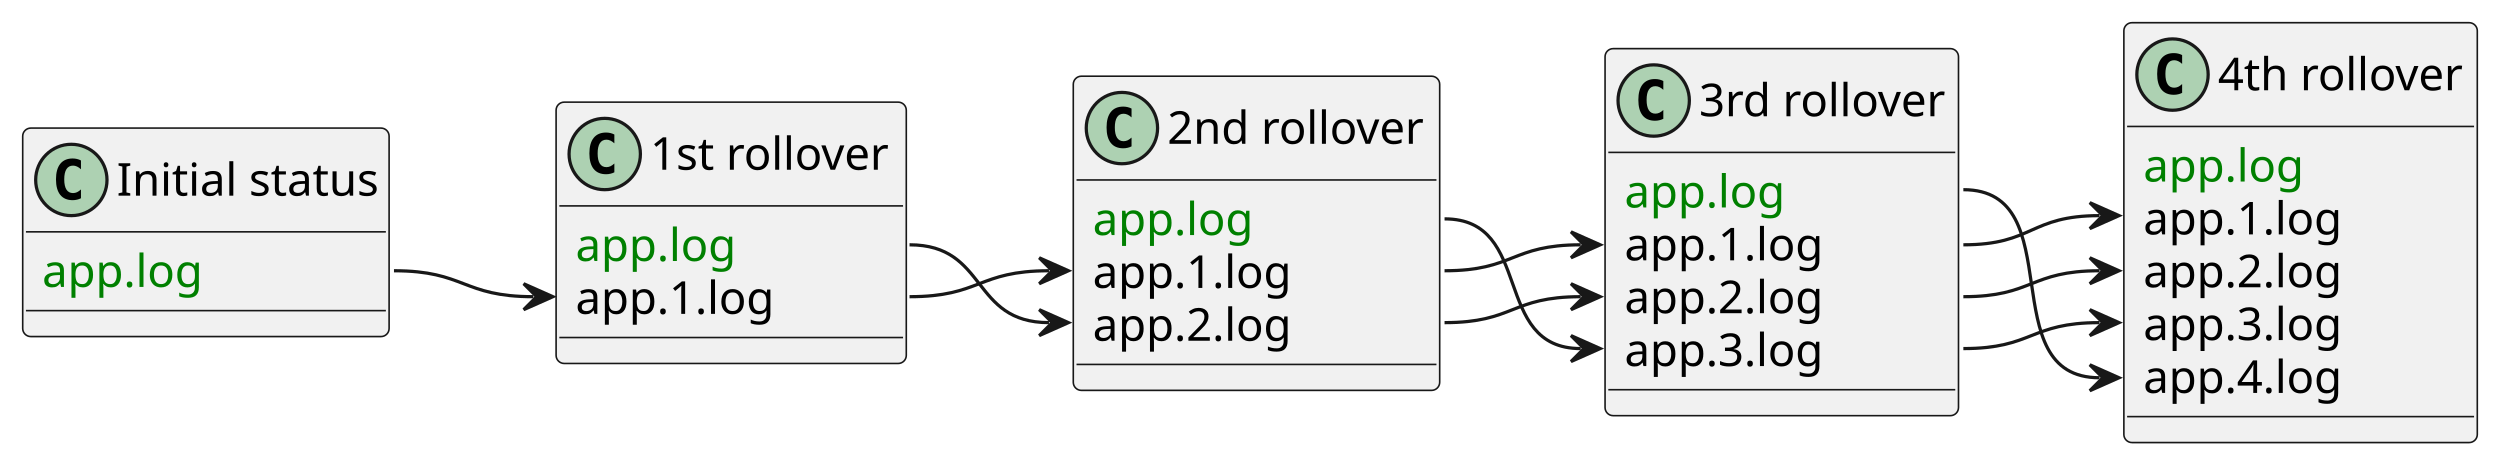
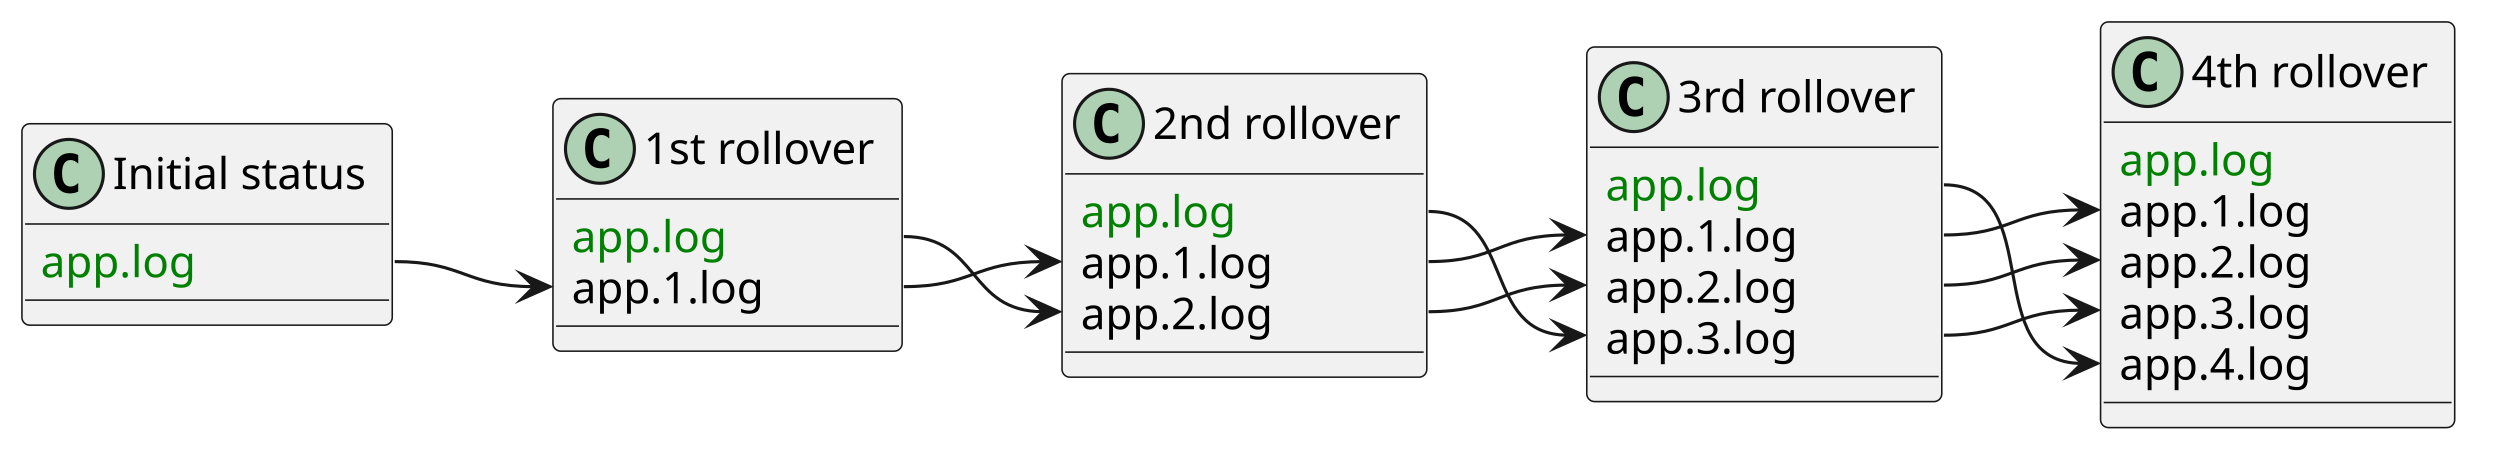
- <svg xmlns="http://www.w3.org/2000/svg" contentStyleType="text/css" height="143px" preserveAspectRatio="none" style="width:771px;height:143px;background:#FFFFFF;" version="1.1" viewBox="0 0 771 143" width="771px" zoomAndPan="magnify">
+ <svg xmlns="http://www.w3.org/2000/svg" version="1.1" data-diagram-type="CLASS" style="width:798px;height:151px;background:#FFFFFF;" width="798px" height="151px" viewBox="0 0 798 151" zoomAndPan="magnify" preserveAspectRatio="none" contentStyleType="text/css">
  <defs />
-   <g>
-     <g id="elem_initial">
-       <rect codeLine="1" fill="#F1F1F1" height="64.297" id="initial" rx="2.5" ry="2.5" style="stroke:#181818;stroke-width:0.5;" width="113" x="7" y="39.5" />
-       <ellipse cx="22" cy="55.5" fill="#ADD1B2" rx="11" ry="11" style="stroke:#181818;stroke-width:1.0;" />
-       <path d="M24.969,61.141 Q24.391,61.438 23.75,61.578 Q23.109,61.734 22.406,61.734 Q19.906,61.734 18.578,60.094 Q17.266,58.438 17.266,55.312 Q17.266,52.188 18.578,50.531 Q19.906,48.875 22.406,48.875 Q23.109,48.875 23.75,49.031 Q24.406,49.188 24.969,49.484 L24.969,52.203 Q24.344,51.625 23.75,51.359 Q23.156,51.078 22.531,51.078 Q21.188,51.078 20.5,52.156 Q19.812,53.219 19.812,55.312 Q19.812,57.406 20.5,58.484 Q21.188,59.547 22.531,59.547 Q23.156,59.547 23.75,59.281 Q24.344,59 24.969,58.422 L24.969,61.141 Z " fill="#000000" />
-       <text fill="#000000" font-family="sans-serif" font-size="14" lengthAdjust="spacing" textLength="81" x="36" y="60.347">Initial status</text>
-       <line style="stroke:#181818;stroke-width:0.5;" x1="8" x2="119" y1="71.5" y2="71.5" />
-       <text fill="#008000" font-family="sans-serif" font-size="14" lengthAdjust="spacing" textLength="51" x="13" y="88.495">app.log</text>
-       <line style="stroke:#181818;stroke-width:0.5;" x1="8" x2="119" y1="95.797" y2="95.797" />
+   <g font-family="sans-serif" lengthAdjust="spacing">
+     <g class="entity" data-qualified-name="initial" id="ent0001" data-source-line="1">
+       <rect x="7" y="39.5" width="118.208" height="64.297" fill="#F1F1F1" style="stroke:#181818;stroke-width:0.5;" rx="2.5" ry="2.5" />
+       <ellipse cx="22" cy="55.5" rx="11" ry="11" fill="#ADD1B2" style="stroke:#181818;stroke-width:1;" />
+       <path d="M24.969,61.141 Q24.391,61.438 23.75,61.578 Q23.109,61.734 22.406,61.734 Q19.906,61.734 18.578,60.094 Q17.266,58.438 17.266,55.313 Q17.266,52.188 18.578,50.531 Q19.906,48.875 22.406,48.875 Q23.109,48.875 23.75,49.031 Q24.406,49.188 24.969,49.484 L24.969,52.203 Q24.344,51.625 23.75,51.359 Q23.156,51.078 22.531,51.078 Q21.188,51.078 20.5,52.156 Q19.813,53.219 19.813,55.313 Q19.813,57.406 20.5,58.484 Q21.188,59.547 22.531,59.547 Q23.156,59.547 23.75,59.281 Q24.344,59 24.969,58.422 L24.969,61.141 Z " fill="#000" />
+       <text x="36" y="60.347" fill="#000" font-size="14" textLength="86.208">Initial status</text>
+       <line x1="8" y1="71.5" x2="124.208" y2="71.5" style="stroke:#181818;stroke-width:0.5;" />
+       <text x="13" y="88.495" fill="#008000" font-size="14" textLength="52.145">app.log</text>
+       <line x1="8" y1="95.797" x2="124.208" y2="95.797" style="stroke:#181818;stroke-width:0.5;" />
    </g>
-     <g id="elem_first">
-       <rect codeLine="4" fill="#F1F1F1" height="80.594" id="first" rx="2.5" ry="2.5" style="stroke:#181818;stroke-width:0.5;" width="108" x="171.5" y="31.5" />
-       <ellipse cx="186.5" cy="47.5" fill="#ADD1B2" rx="11" ry="11" style="stroke:#181818;stroke-width:1.0;" />
-       <path d="M189.469,53.141 Q188.891,53.438 188.25,53.578 Q187.609,53.734 186.906,53.734 Q184.406,53.734 183.078,52.094 Q181.766,50.438 181.766,47.312 Q181.766,44.188 183.078,42.531 Q184.406,40.875 186.906,40.875 Q187.609,40.875 188.25,41.031 Q188.906,41.188 189.469,41.484 L189.469,44.203 Q188.844,43.625 188.25,43.359 Q187.656,43.078 187.031,43.078 Q185.688,43.078 185,44.156 Q184.312,45.219 184.312,47.312 Q184.312,49.406 185,50.484 Q185.688,51.547 187.031,51.547 Q187.656,51.547 188.25,51.281 Q188.844,51 189.469,50.422 L189.469,53.141 Z " fill="#000000" />
-       <text fill="#000000" font-family="sans-serif" font-size="14" lengthAdjust="spacing" textLength="76" x="200.5" y="52.347">1st rollover</text>
-       <line style="stroke:#181818;stroke-width:0.5;" x1="172.5" x2="278.5" y1="63.5" y2="63.5" />
-       <text fill="#008000" font-family="sans-serif" font-size="14" lengthAdjust="spacing" textLength="51" x="177.5" y="80.495">app.log</text>
-       <text fill="#000000" font-family="sans-serif" font-size="14" lengthAdjust="spacing" textLength="64" x="177.5" y="96.792">app.1.log</text>
-       <line style="stroke:#181818;stroke-width:0.5;" x1="172.5" x2="278.5" y1="104.094" y2="104.094" />
+     <g class="entity" data-qualified-name="first" id="ent0002" data-source-line="4">
+       <rect x="176.5" y="31.5" width="111.461" height="80.594" fill="#F1F1F1" style="stroke:#181818;stroke-width:0.5;" rx="2.5" ry="2.5" />
+       <ellipse cx="191.5" cy="47.5" rx="11" ry="11" fill="#ADD1B2" style="stroke:#181818;stroke-width:1;" />
+       <path d="M194.469,53.141 Q193.891,53.438 193.25,53.578 Q192.609,53.734 191.906,53.734 Q189.406,53.734 188.078,52.094 Q186.766,50.438 186.766,47.313 Q186.766,44.188 188.078,42.531 Q189.406,40.875 191.906,40.875 Q192.609,40.875 193.25,41.031 Q193.906,41.188 194.469,41.484 L194.469,44.203 Q193.844,43.625 193.25,43.359 Q192.656,43.078 192.031,43.078 Q190.688,43.078 190,44.156 Q189.313,45.219 189.313,47.313 Q189.313,49.406 190,50.484 Q190.688,51.547 192.031,51.547 Q192.656,51.547 193.25,51.281 Q193.844,51 194.469,50.422 L194.469,53.141 Z " fill="#000" />
+       <text x="205.5" y="52.347" fill="#000" font-size="14" textLength="79.461">1st rollover</text>
+       <line x1="177.5" y1="63.5" x2="286.961" y2="63.5" style="stroke:#181818;stroke-width:0.5;" />
+       <text x="182.5" y="80.495" fill="#008000" font-size="14" textLength="52.145">app.log</text>
+       <text x="182.5" y="96.792" fill="#000" font-size="14" textLength="65.502">app.1.log</text>
+       <line x1="177.5" y1="104.094" x2="286.961" y2="104.094" style="stroke:#181818;stroke-width:0.5;" />
    </g>
-     <g id="elem_second">
-       <rect codeLine="8" fill="#F1F1F1" height="96.891" id="second" rx="2.5" ry="2.5" style="stroke:#181818;stroke-width:0.5;" width="113" x="331" y="23.5" />
-       <ellipse cx="346" cy="39.5" fill="#ADD1B2" rx="11" ry="11" style="stroke:#181818;stroke-width:1.0;" />
-       <path d="M348.969,45.141 Q348.391,45.438 347.75,45.578 Q347.109,45.734 346.406,45.734 Q343.906,45.734 342.578,44.094 Q341.266,42.438 341.266,39.312 Q341.266,36.188 342.578,34.531 Q343.906,32.875 346.406,32.875 Q347.109,32.875 347.75,33.031 Q348.406,33.188 348.969,33.484 L348.969,36.203 Q348.344,35.625 347.75,35.359 Q347.156,35.078 346.531,35.078 Q345.188,35.078 344.5,36.156 Q343.812,37.219 343.812,39.312 Q343.812,41.406 344.5,42.484 Q345.188,43.547 346.531,43.547 Q347.156,43.547 347.75,43.281 Q348.344,43 348.969,42.422 L348.969,45.141 Z " fill="#000000" />
-       <text fill="#000000" font-family="sans-serif" font-size="14" lengthAdjust="spacing" textLength="81" x="360" y="44.347">2nd rollover</text>
-       <line style="stroke:#181818;stroke-width:0.5;" x1="332" x2="443" y1="55.5" y2="55.5" />
-       <text fill="#008000" font-family="sans-serif" font-size="14" lengthAdjust="spacing" textLength="51" x="337" y="72.495">app.log</text>
-       <text fill="#000000" font-family="sans-serif" font-size="14" lengthAdjust="spacing" textLength="64" x="337" y="88.792">app.1.log</text>
-       <text fill="#000000" font-family="sans-serif" font-size="14" lengthAdjust="spacing" textLength="64" x="337" y="105.089">app.2.log</text>
-       <line style="stroke:#181818;stroke-width:0.5;" x1="332" x2="443" y1="112.391" y2="112.391" />
+     <g class="entity" data-qualified-name="second" id="ent0003" data-source-line="8">
+       <rect x="339" y="23.5" width="116.438" height="96.891" fill="#F1F1F1" style="stroke:#181818;stroke-width:0.5;" rx="2.5" ry="2.5" />
+       <ellipse cx="354" cy="39.5" rx="11" ry="11" fill="#ADD1B2" style="stroke:#181818;stroke-width:1;" />
+       <path d="M356.969,45.141 Q356.391,45.438 355.75,45.578 Q355.109,45.734 354.406,45.734 Q351.906,45.734 350.578,44.094 Q349.266,42.438 349.266,39.313 Q349.266,36.188 350.578,34.531 Q351.906,32.875 354.406,32.875 Q355.109,32.875 355.75,33.031 Q356.406,33.188 356.969,33.484 L356.969,36.203 Q356.344,35.625 355.75,35.359 Q355.156,35.078 354.531,35.078 Q353.188,35.078 352.5,36.156 Q351.813,37.219 351.813,39.313 Q351.813,41.406 352.5,42.484 Q353.188,43.547 354.531,43.547 Q355.156,43.547 355.75,43.281 Q356.344,43 356.969,42.422 L356.969,45.141 Z " fill="#000" />
+       <text x="368" y="44.347" fill="#000" font-size="14" textLength="84.438">2nd rollover</text>
+       <line x1="340" y1="55.5" x2="454.438" y2="55.5" style="stroke:#181818;stroke-width:0.5;" />
+       <text x="345" y="72.495" fill="#008000" font-size="14" textLength="52.145">app.log</text>
+       <text x="345" y="88.792" fill="#000" font-size="14" textLength="65.502">app.1.log</text>
+       <text x="345" y="105.089" fill="#000" font-size="14" textLength="65.502">app.2.log</text>
+       <line x1="340" y1="112.391" x2="454.438" y2="112.391" style="stroke:#181818;stroke-width:0.5;" />
    </g>
-     <g id="elem_third">
-       <rect codeLine="13" fill="#F1F1F1" height="113.188" id="third" rx="2.5" ry="2.5" style="stroke:#181818;stroke-width:0.5;" width="109" x="495" y="15" />
-       <ellipse cx="510" cy="31" fill="#ADD1B2" rx="11" ry="11" style="stroke:#181818;stroke-width:1.0;" />
-       <path d="M512.969,36.641 Q512.391,36.938 511.75,37.078 Q511.109,37.234 510.406,37.234 Q507.906,37.234 506.578,35.594 Q505.266,33.938 505.266,30.812 Q505.266,27.688 506.578,26.031 Q507.906,24.375 510.406,24.375 Q511.109,24.375 511.75,24.531 Q512.406,24.688 512.969,24.984 L512.969,27.703 Q512.344,27.125 511.75,26.859 Q511.156,26.578 510.531,26.578 Q509.188,26.578 508.5,27.656 Q507.812,28.719 507.812,30.812 Q507.812,32.906 508.5,33.984 Q509.188,35.047 510.531,35.047 Q511.156,35.047 511.75,34.781 Q512.344,34.5 512.969,33.922 L512.969,36.641 Z " fill="#000000" />
-       <text fill="#000000" font-family="sans-serif" font-size="14" lengthAdjust="spacing" textLength="77" x="524" y="35.847">3rd rollover</text>
-       <line style="stroke:#181818;stroke-width:0.5;" x1="496" x2="603" y1="47" y2="47" />
-       <text fill="#008000" font-family="sans-serif" font-size="14" lengthAdjust="spacing" textLength="51" x="501" y="63.995">app.log</text>
-       <text fill="#000000" font-family="sans-serif" font-size="14" lengthAdjust="spacing" textLength="64" x="501" y="80.292">app.1.log</text>
-       <text fill="#000000" font-family="sans-serif" font-size="14" lengthAdjust="spacing" textLength="64" x="501" y="96.589">app.2.log</text>
-       <text fill="#000000" font-family="sans-serif" font-size="14" lengthAdjust="spacing" textLength="64" x="501" y="112.886">app.3.log</text>
-       <line style="stroke:#181818;stroke-width:0.5;" x1="496" x2="603" y1="120.188" y2="120.188" />
+     <g class="entity" data-qualified-name="third" id="ent0004" data-source-line="13">
+       <rect x="506.5" y="15" width="113.32" height="113.188" fill="#F1F1F1" style="stroke:#181818;stroke-width:0.5;" rx="2.5" ry="2.5" />
+       <ellipse cx="521.5" cy="31" rx="11" ry="11" fill="#ADD1B2" style="stroke:#181818;stroke-width:1;" />
+       <path d="M524.469,36.641 Q523.891,36.938 523.25,37.078 Q522.609,37.234 521.906,37.234 Q519.406,37.234 518.078,35.594 Q516.766,33.938 516.766,30.813 Q516.766,27.688 518.078,26.031 Q519.406,24.375 521.906,24.375 Q522.609,24.375 523.25,24.531 Q523.906,24.688 524.469,24.984 L524.469,27.703 Q523.844,27.125 523.25,26.859 Q522.656,26.578 522.031,26.578 Q520.688,26.578 520,27.656 Q519.313,28.719 519.313,30.813 Q519.313,32.906 520,33.984 Q520.688,35.047 522.031,35.047 Q522.656,35.047 523.25,34.781 Q523.844,34.5 524.469,33.922 L524.469,36.641 Z " fill="#000" />
+       <text x="535.5" y="35.847" fill="#000" font-size="14" textLength="81.32">3rd rollover</text>
+       <line x1="507.5" y1="47" x2="618.82" y2="47" style="stroke:#181818;stroke-width:0.5;" />
+       <text x="512.5" y="63.995" fill="#008000" font-size="14" textLength="52.145">app.log</text>
+       <text x="512.5" y="80.292" fill="#000" font-size="14" textLength="65.502">app.1.log</text>
+       <text x="512.5" y="96.589" fill="#000" font-size="14" textLength="65.502">app.2.log</text>
+       <text x="512.5" y="112.886" fill="#000" font-size="14" textLength="65.502">app.3.log</text>
+       <line x1="507.5" y1="120.188" x2="618.82" y2="120.188" style="stroke:#181818;stroke-width:0.5;" />
    </g>
-     <g id="elem_fourth">
-       <rect codeLine="19" fill="#F1F1F1" height="129.484" id="fourth" rx="2.5" ry="2.5" style="stroke:#181818;stroke-width:0.5;" width="109" x="655" y="7" />
-       <ellipse cx="670" cy="23" fill="#ADD1B2" rx="11" ry="11" style="stroke:#181818;stroke-width:1.0;" />
-       <path d="M672.969,28.641 Q672.391,28.938 671.75,29.078 Q671.109,29.234 670.406,29.234 Q667.906,29.234 666.578,27.594 Q665.266,25.938 665.266,22.812 Q665.266,19.688 666.578,18.031 Q667.906,16.375 670.406,16.375 Q671.109,16.375 671.75,16.531 Q672.406,16.688 672.969,16.984 L672.969,19.703 Q672.344,19.125 671.75,18.859 Q671.156,18.578 670.531,18.578 Q669.188,18.578 668.5,19.656 Q667.812,20.719 667.812,22.812 Q667.812,24.906 668.5,25.984 Q669.188,27.047 670.531,27.047 Q671.156,27.047 671.75,26.781 Q672.344,26.5 672.969,25.922 L672.969,28.641 Z " fill="#000000" />
-       <text fill="#000000" font-family="sans-serif" font-size="14" lengthAdjust="spacing" textLength="77" x="684" y="27.847">4th rollover</text>
-       <line style="stroke:#181818;stroke-width:0.5;" x1="656" x2="763" y1="39" y2="39" />
-       <text fill="#008000" font-family="sans-serif" font-size="14" lengthAdjust="spacing" textLength="51" x="661" y="55.995">app.log</text>
-       <text fill="#000000" font-family="sans-serif" font-size="14" lengthAdjust="spacing" textLength="64" x="661" y="72.292">app.1.log</text>
-       <text fill="#000000" font-family="sans-serif" font-size="14" lengthAdjust="spacing" textLength="64" x="661" y="88.589">app.2.log</text>
-       <text fill="#000000" font-family="sans-serif" font-size="14" lengthAdjust="spacing" textLength="64" x="661" y="104.886">app.3.log</text>
-       <text fill="#000000" font-family="sans-serif" font-size="14" lengthAdjust="spacing" textLength="64" x="661" y="121.183">app.4.log</text>
-       <line style="stroke:#181818;stroke-width:0.5;" x1="656" x2="763" y1="128.484" y2="128.484" />
+     <g class="entity" data-qualified-name="fourth" id="ent0005" data-source-line="19">
+       <rect x="670.5" y="7" width="113.04" height="129.484" fill="#F1F1F1" style="stroke:#181818;stroke-width:0.5;" rx="2.5" ry="2.5" />
+       <ellipse cx="685.5" cy="23" rx="11" ry="11" fill="#ADD1B2" style="stroke:#181818;stroke-width:1;" />
+       <path d="M688.469,28.641 Q687.891,28.938 687.25,29.078 Q686.609,29.234 685.906,29.234 Q683.406,29.234 682.078,27.594 Q680.766,25.938 680.766,22.813 Q680.766,19.688 682.078,18.031 Q683.406,16.375 685.906,16.375 Q686.609,16.375 687.25,16.531 Q687.906,16.688 688.469,16.984 L688.469,19.703 Q687.844,19.125 687.25,18.859 Q686.656,18.578 686.031,18.578 Q684.688,18.578 684,19.656 Q683.313,20.719 683.313,22.813 Q683.313,24.906 684,25.984 Q684.688,27.047 686.031,27.047 Q686.656,27.047 687.25,26.781 Q687.844,26.5 688.469,25.922 L688.469,28.641 Z " fill="#000" />
+       <text x="699.5" y="27.847" fill="#000" font-size="14" textLength="81.04">4th rollover</text>
+       <line x1="671.5" y1="39" x2="782.54" y2="39" style="stroke:#181818;stroke-width:0.5;" />
+       <text x="676.5" y="55.995" fill="#008000" font-size="14" textLength="52.145">app.log</text>
+       <text x="676.5" y="72.292" fill="#000" font-size="14" textLength="65.502">app.1.log</text>
+       <text x="676.5" y="88.589" fill="#000" font-size="14" textLength="65.502">app.2.log</text>
+       <text x="676.5" y="104.886" fill="#000" font-size="14" textLength="65.502">app.3.log</text>
+       <text x="676.5" y="121.183" fill="#000" font-size="14" textLength="65.502">app.4.log</text>
+       <line x1="671.5" y1="128.484" x2="782.54" y2="128.484" style="stroke:#181818;stroke-width:0.5;" />
    </g>
-     <g id="link_initial_first">
-       <path codeLine="27" d="M121.5,83.5 C143.57,83.5 142.43,91.5 164.5,91.5 " fill="none" id="initial-to-first" style="stroke:#181818;stroke-width:1.0;" />
-       <polygon fill="#181818" points="170.5,91.5,161.5,87.5,165.5,91.5,161.5,95.5,170.5,91.5" style="stroke:#181818;stroke-width:1.0;" />
+     <g class="link" data-entity-1="ent0001" data-entity-2="ent0002" id="lnk6" data-source-line="27" data-link-type="dependency">
+       <path d="M126,83.5 C148.29,83.5 148.21,91.5 170.5,91.5" style="stroke:#181818;stroke-width:1;" fill="none" id="initial-to-first" codeLine="27" />
+       <polygon points="175.5,91.5,166.5,87.5,170.5,91.5,166.5,95.5,175.5,91.5" fill="#181818" style="stroke:#181818;stroke-width:1;stroke-linejoin:miter;stroke-miterlimit:10;" />
    </g>
-     <g id="link_first_second">
-       <path codeLine="29" d="M280.5,75.5 C304.75,75.5 299.25,99.5 323.5,99.5 " fill="none" id="first-to-second" style="stroke:#181818;stroke-width:1.0;" />
-       <polygon fill="#181818" points="329.5,99.5,320.5,95.5,324.5,99.5,320.5,103.5,329.5,99.5" style="stroke:#181818;stroke-width:1.0;" />
+     <g class="link" data-entity-1="ent0002" data-entity-2="ent0003" id="lnk7" data-source-line="29" data-link-type="dependency">
+       <path d="M288.5,75.5 C312.95,75.5 308.55,99.5 333,99.5" style="stroke:#181818;stroke-width:1;" fill="none" id="first-to-second" codeLine="29" />
+       <polygon points="338,99.5,329,95.5,333,99.5,329,103.5,338,99.5" fill="#181818" style="stroke:#181818;stroke-width:1;stroke-linejoin:miter;stroke-miterlimit:10;" />
    </g>
-     <g id="link_first_second">
-       <path codeLine="30" d="M280.5,91.5 C302.57,91.5 301.43,83.5 323.5,83.5 " fill="none" id="first-to-second-1" style="stroke:#181818;stroke-width:1.0;" />
-       <polygon fill="#181818" points="329.5,83.5,320.5,79.5,324.5,83.5,320.5,87.5,329.5,83.5" style="stroke:#181818;stroke-width:1.0;" />
+     <g class="link" data-entity-1="ent0002" data-entity-2="ent0003" id="lnk8" data-source-line="30" data-link-type="dependency">
+       <path d="M288.5,91.5 C310.79,91.5 310.71,83.5 333,83.5" style="stroke:#181818;stroke-width:1;" fill="none" id="first-to-second-1" codeLine="30" />
+       <polygon points="338,83.5,329,79.5,333,83.5,329,87.5,338,83.5" fill="#181818" style="stroke:#181818;stroke-width:1;stroke-linejoin:miter;stroke-miterlimit:10;" />
    </g>
-     <g id="link_second_third">
-       <path codeLine="32" d="M445.5,67.5 C473.27,67.5 459.73,107.5 487.5,107.5 " fill="none" id="second-to-third" style="stroke:#181818;stroke-width:1.0;" />
-       <polygon fill="#181818" points="493.5,107.5,484.5,103.5,488.5,107.5,484.5,111.5,493.5,107.5" style="stroke:#181818;stroke-width:1.0;" />
+     <g class="link" data-entity-1="ent0003" data-entity-2="ent0004" id="lnk9" data-source-line="32" data-link-type="dependency">
+       <path d="M456,67.5 C484.15,67.5 472.35,107 500.5,107" style="stroke:#181818;stroke-width:1;" fill="none" id="second-to-third" codeLine="32" />
+       <polygon points="505.5,107,496.5,103,500.5,107,496.5,111,505.5,107" fill="#181818" style="stroke:#181818;stroke-width:1;stroke-linejoin:miter;stroke-miterlimit:10;" />
    </g>
-     <g id="link_second_third">
-       <path codeLine="33" d="M445.5,83.5 C467.13,83.5 465.87,75.5 487.5,75.5 " fill="none" id="second-to-third-1" style="stroke:#181818;stroke-width:1.0;" />
-       <polygon fill="#181818" points="493.5,75.5,484.5,71.5,488.5,75.5,484.5,79.5,493.5,75.5" style="stroke:#181818;stroke-width:1.0;" />
+     <g class="link" data-entity-1="ent0003" data-entity-2="ent0004" id="lnk10" data-source-line="33" data-link-type="dependency">
+       <path d="M456,83.5 C478.32,83.5 478.18,75 500.5,75" style="stroke:#181818;stroke-width:1;" fill="none" id="second-to-third-1" codeLine="33" />
+       <polygon points="505.5,75,496.5,71,500.5,75,496.5,79,505.5,75" fill="#181818" style="stroke:#181818;stroke-width:1;stroke-linejoin:miter;stroke-miterlimit:10;" />
    </g>
-     <g id="link_second_third">
-       <path codeLine="34" d="M445.5,99.5 C467.13,99.5 465.87,91.5 487.5,91.5 " fill="none" id="second-to-third-2" style="stroke:#181818;stroke-width:1.0;" />
-       <polygon fill="#181818" points="493.5,91.5,484.5,87.5,488.5,91.5,484.5,95.5,493.5,91.5" style="stroke:#181818;stroke-width:1.0;" />
+     <g class="link" data-entity-1="ent0003" data-entity-2="ent0004" id="lnk11" data-source-line="34" data-link-type="dependency">
+       <path d="M456,99.5 C478.32,99.5 478.18,91 500.5,91" style="stroke:#181818;stroke-width:1;" fill="none" id="second-to-third-2" codeLine="34" />
+       <polygon points="505.5,91,496.5,87,500.5,91,496.5,95,505.5,91" fill="#181818" style="stroke:#181818;stroke-width:1;stroke-linejoin:miter;stroke-miterlimit:10;" />
    </g>
-     <g id="link_third_fourth">
-       <path codeLine="36" d="M605.5,58.5 C638.96,58.5 614.04,116.5 647.5,116.5 " fill="none" id="third-to-fourth" style="stroke:#181818;stroke-width:1.0;" />
-       <polygon fill="#181818" points="653.5,116.5,644.5,112.5,648.5,116.5,644.5,120.5,653.5,116.5" style="stroke:#181818;stroke-width:1.0;" />
+     <g class="link" data-entity-1="ent0004" data-entity-2="ent0005" id="lnk12" data-source-line="36" data-link-type="dependency">
+       <path d="M620.5,59 C653.91,59 631.09,116 664.5,116" style="stroke:#181818;stroke-width:1;" fill="none" id="third-to-fourth" codeLine="36" />
+       <polygon points="669.5,116,660.5,112,664.5,116,660.5,120,669.5,116" fill="#181818" style="stroke:#181818;stroke-width:1;stroke-linejoin:miter;stroke-miterlimit:10;" />
    </g>
-     <g id="link_third_fourth">
-       <path codeLine="37" d="M605.5,75.5 C627.21,75.5 625.79,66.5 647.5,66.5 " fill="none" id="third-to-fourth-1" style="stroke:#181818;stroke-width:1.0;" />
-       <polygon fill="#181818" points="653.5,66.5,644.5,62.5,648.5,66.5,644.5,70.5,653.5,66.5" style="stroke:#181818;stroke-width:1.0;" />
+     <g class="link" data-entity-1="ent0004" data-entity-2="ent0005" id="lnk13" data-source-line="37" data-link-type="dependency">
+       <path d="M620.5,75 C642.57,75 642.43,67 664.5,67" style="stroke:#181818;stroke-width:1;" fill="none" id="third-to-fourth-1" codeLine="37" />
+       <polygon points="669.5,67,660.5,63,664.5,67,660.5,71,669.5,67" fill="#181818" style="stroke:#181818;stroke-width:1;stroke-linejoin:miter;stroke-miterlimit:10;" />
    </g>
-     <g id="link_third_fourth">
-       <path codeLine="38" d="M605.5,91.5 C627.13,91.5 625.87,83.5 647.5,83.5 " fill="none" id="third-to-fourth-2" style="stroke:#181818;stroke-width:1.0;" />
-       <polygon fill="#181818" points="653.5,83.5,644.5,79.5,648.5,83.5,644.5,87.5,653.5,83.5" style="stroke:#181818;stroke-width:1.0;" />
+     <g class="link" data-entity-1="ent0004" data-entity-2="ent0005" id="lnk14" data-source-line="38" data-link-type="dependency">
+       <path d="M620.5,91 C642.57,91 642.43,83 664.5,83" style="stroke:#181818;stroke-width:1;" fill="none" id="third-to-fourth-2" codeLine="38" />
+       <polygon points="669.5,83,660.5,79,664.5,83,660.5,87,669.5,83" fill="#181818" style="stroke:#181818;stroke-width:1;stroke-linejoin:miter;stroke-miterlimit:10;" />
    </g>
-     <g id="link_third_fourth">
-       <path codeLine="39" d="M605.5,107.5 C627.13,107.5 625.87,99.5 647.5,99.5 " fill="none" id="third-to-fourth-3" style="stroke:#181818;stroke-width:1.0;" />
-       <polygon fill="#181818" points="653.5,99.5,644.5,95.5,648.5,99.5,644.5,103.5,653.5,99.5" style="stroke:#181818;stroke-width:1.0;" />
+     <g class="link" data-entity-1="ent0004" data-entity-2="ent0005" id="lnk15" data-source-line="39" data-link-type="dependency">
+       <path d="M620.5,107 C642.57,107 642.43,99 664.5,99" style="stroke:#181818;stroke-width:1;" fill="none" id="third-to-fourth-3" codeLine="39" />
+       <polygon points="669.5,99,660.5,95,664.5,99,660.5,103,669.5,99" fill="#181818" style="stroke:#181818;stroke-width:1;stroke-linejoin:miter;stroke-miterlimit:10;" />
    </g>
  </g>
</svg>
